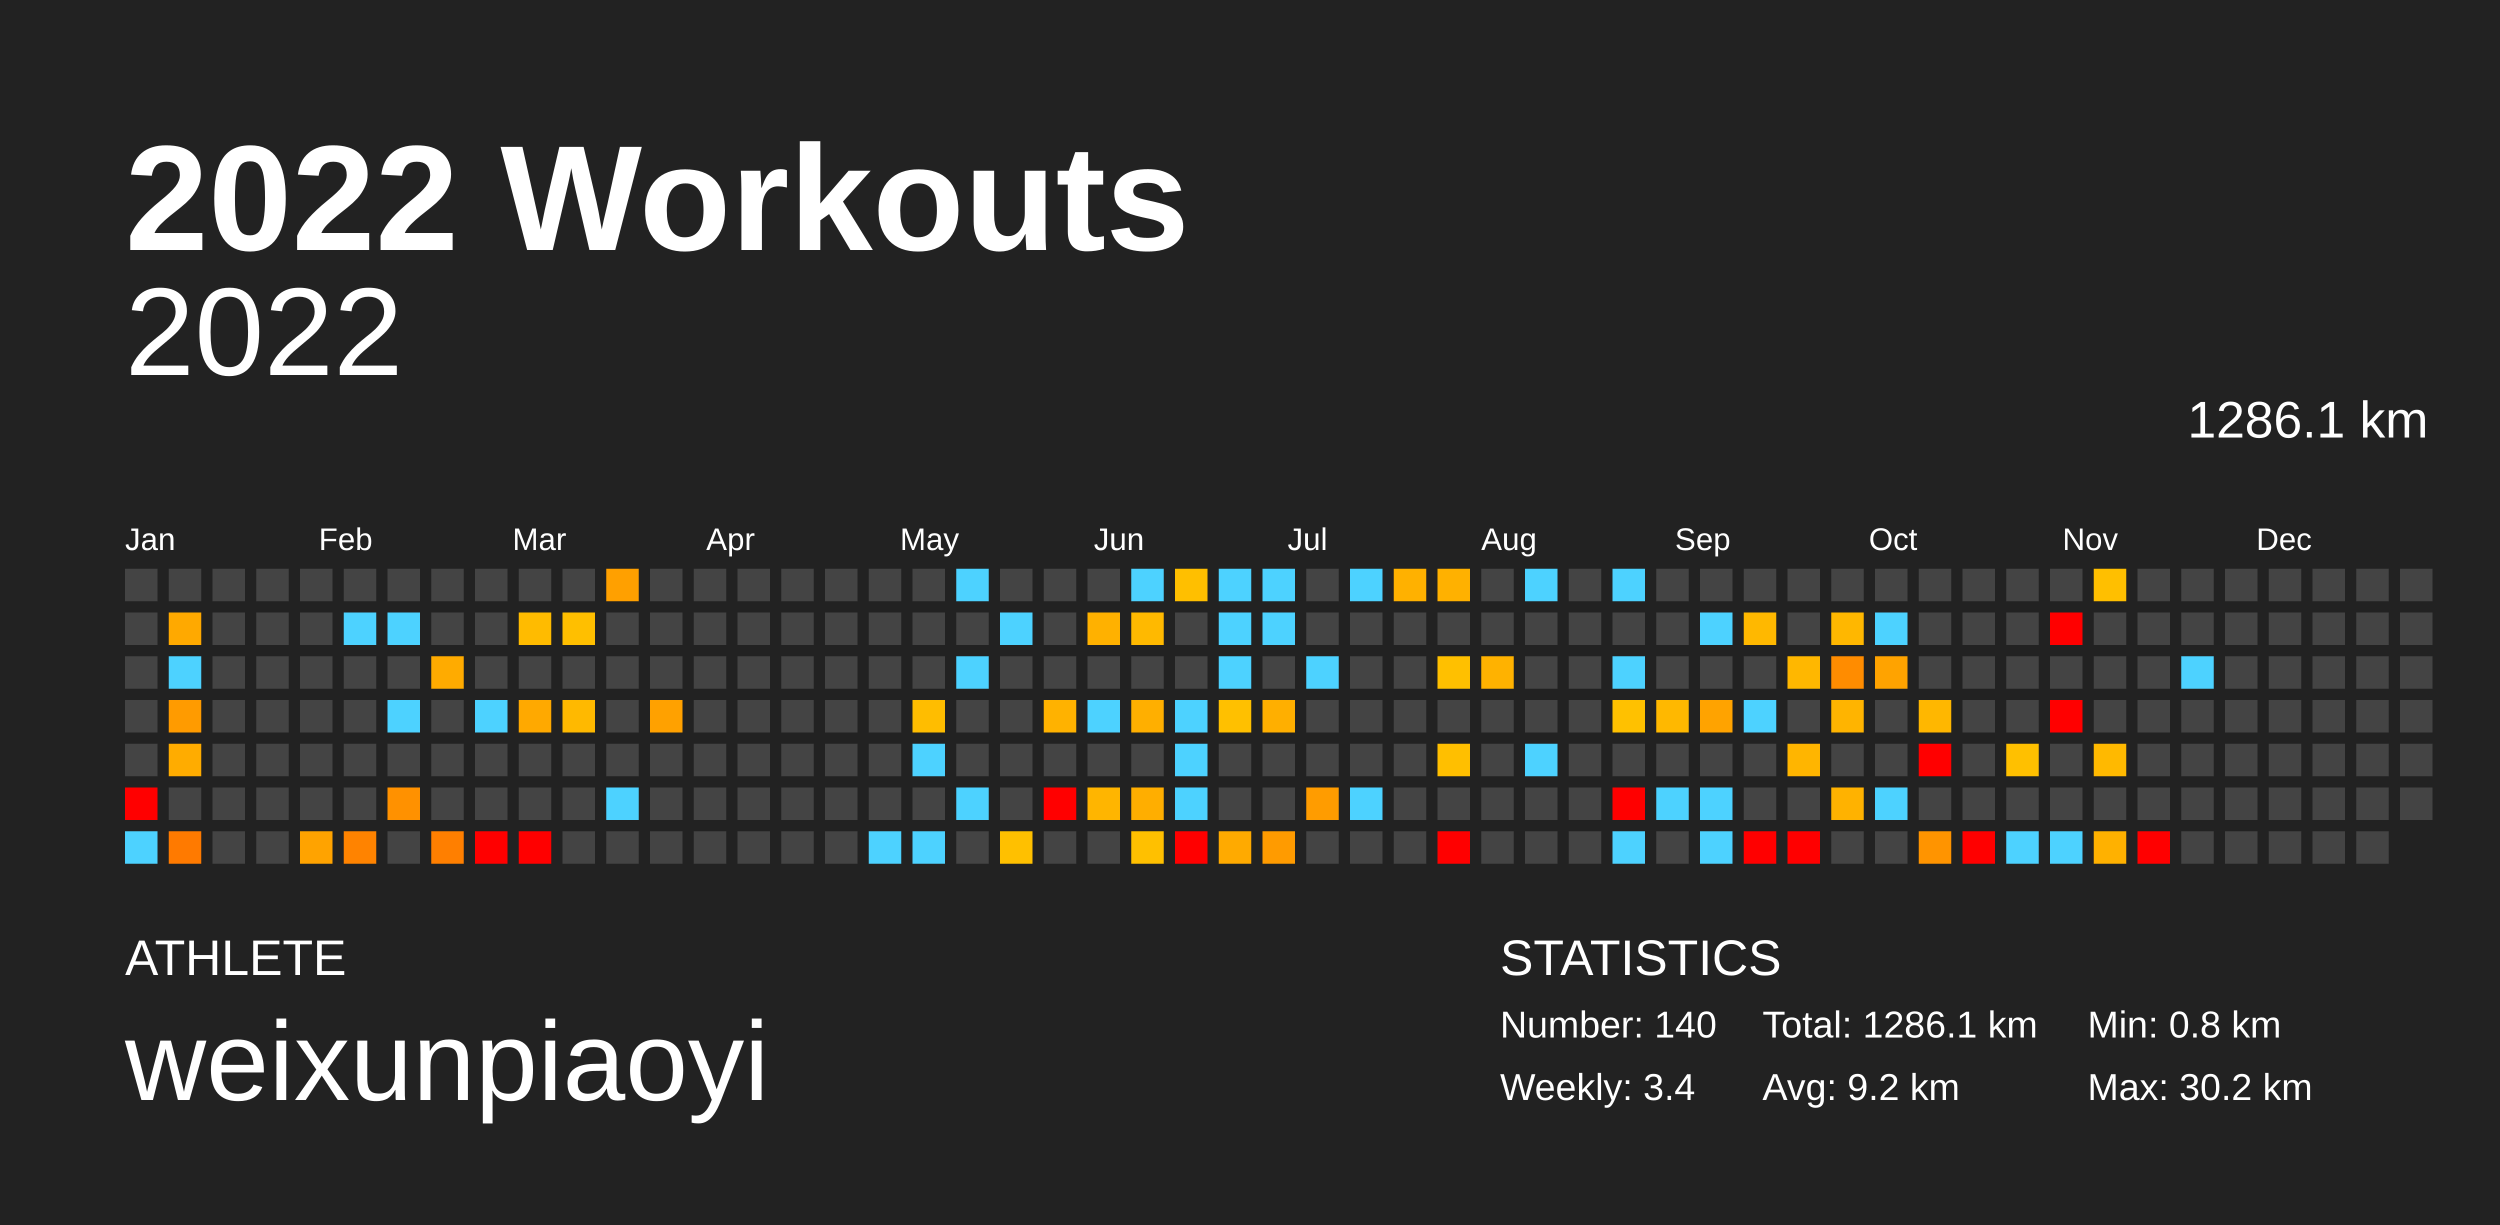
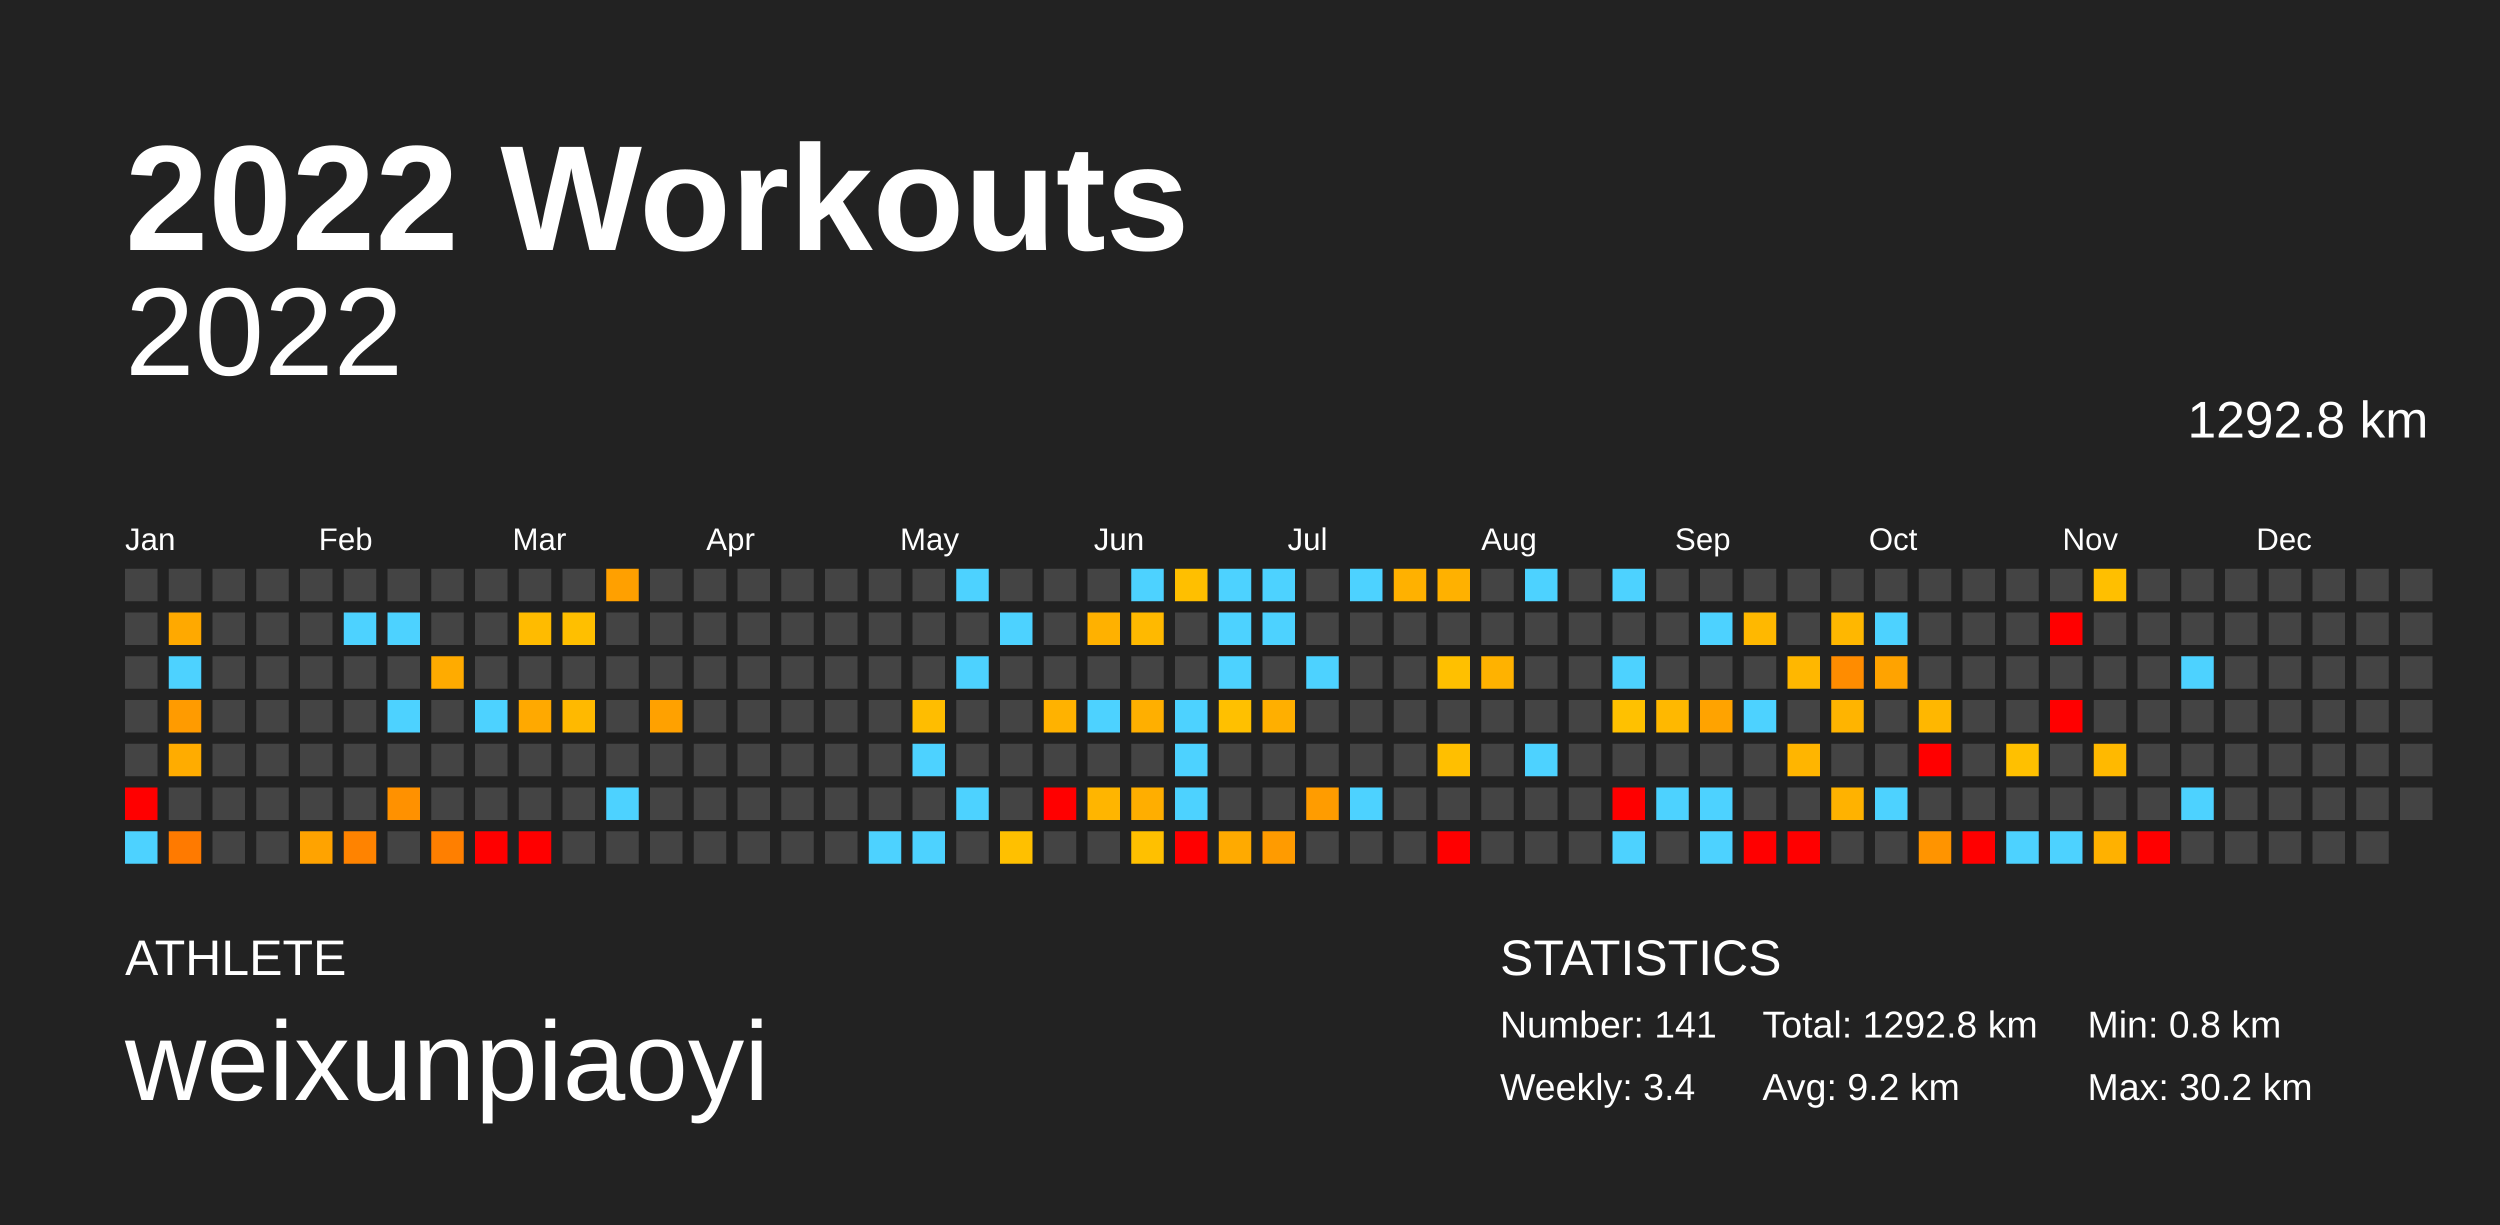
<svg xmlns="http://www.w3.org/2000/svg" baseProfile="full" height="98mm" version="1.1" viewBox="0,0,200,98" width="200mm">
  <defs />
  <rect fill="#222222" height="98" width="200" x="0" y="0" />
  <text fill="#FFFFFF" style="font-size:12px; font-family:Arial; font-weight:bold;" x="10" y="20">2022 Workouts</text>
  <text fill="#FFFFFF" style="font-size:4px; font-family:Arial" x="10" y="78">ATHLETE</text>
  <text fill="#FFFFFF" style="font-size:9px; font-family:Arial" x="10" y="88">weixunpiaoyi</text>
  <text fill="#FFFFFF" style="font-size:4px; font-family:Arial" x="120" y="78">STATISTICS</text>
-   <text fill="#FFFFFF" style="font-size:3px; font-family:Arial" x="120" y="83">Number: 140</text>
+   <text fill="#FFFFFF" style="font-size:3px; font-family:Arial" x="120" y="83">Number: 141</text>
  <text fill="#FFFFFF" style="font-size:3px; font-family:Arial" x="120" y="88">Weekly: 3.4</text>
-   <text fill="#FFFFFF" style="font-size:3px; font-family:Arial" x="141" y="83">Total: 1286.1 km</text>
+   <text fill="#FFFFFF" style="font-size:3px; font-family:Arial" x="141" y="83">Total: 1292.8 km</text>
  <text fill="#FFFFFF" style="font-size:3px; font-family:Arial" x="141" y="88">Avg: 9.2 km</text>
  <text fill="#FFFFFF" style="font-size:3px; font-family:Arial" x="167" y="83">Min: 0.8 km</text>
  <text fill="#FFFFFF" style="font-size:3px; font-family:Arial" x="167" y="88">Max: 30.2 km</text>
  <text alignment-baseline="hanging" fill="#FFFFFF" style="font-size:10.0px; font-family:Arial;" x="10" y="30">2022</text>
-   <text alignment-baseline="hanging" fill="#FFFFFF" style="font-size:4.125px; font-family:Arial;" x="175" y="35">1286.1 km</text>
+   <text alignment-baseline="hanging" fill="#FFFFFF" style="font-size:4.125px; font-family:Arial;" x="175" y="35">1292.8 km</text>
  <text fill="#FFFFFF" style="font-size:2.5px; font-family:Arial" x="10.0" y="44">Jan</text>
  <text fill="#FFFFFF" style="font-size:2.5px; font-family:Arial" x="25.5" y="44">Feb</text>
  <text fill="#FFFFFF" style="font-size:2.5px; font-family:Arial" x="41.0" y="44">Mar</text>
  <text fill="#FFFFFF" style="font-size:2.5px; font-family:Arial" x="56.5" y="44">Apr</text>
  <text fill="#FFFFFF" style="font-size:2.5px; font-family:Arial" x="72.0" y="44">May</text>
  <text fill="#FFFFFF" style="font-size:2.5px; font-family:Arial" x="87.5" y="44">Jun</text>
  <text fill="#FFFFFF" style="font-size:2.5px; font-family:Arial" x="103.0" y="44">Jul</text>
  <text fill="#FFFFFF" style="font-size:2.5px; font-family:Arial" x="118.5" y="44">Aug</text>
  <text fill="#FFFFFF" style="font-size:2.5px; font-family:Arial" x="134.0" y="44">Sep</text>
  <text fill="#FFFFFF" style="font-size:2.5px; font-family:Arial" x="149.5" y="44">Oct</text>
  <text fill="#FFFFFF" style="font-size:2.5px; font-family:Arial" x="165.0" y="44">Nov</text>
  <text fill="#FFFFFF" style="font-size:2.5px; font-family:Arial" x="180.5" y="44">Dec</text>
  <rect fill="#444444" height="2.6" width="2.6" x="10.0" y="45.5" />
  <rect fill="#444444" height="2.6" width="2.6" x="10.0" y="49.0" />
  <rect fill="#444444" height="2.6" width="2.6" x="10.0" y="52.5" />
  <rect fill="#444444" height="2.6" width="2.6" x="10.0" y="56.0" />
  <rect fill="#444444" height="2.6" width="2.6" x="10.0" y="59.5" />
  <rect fill="red" height="2.6" width="2.6" x="10.0" y="63.0" />
  <rect fill="#4dd2ff" height="2.6" width="2.6" x="10.0" y="66.5" />
  <rect fill="#444444" height="2.6" width="2.6" x="13.5" y="45.5" />
  <rect fill="#ffa900" height="2.6" width="2.6" x="13.5" y="49.0" />
  <rect fill="#4dd2ff" height="2.6" width="2.6" x="13.5" y="52.5" />
  <rect fill="#ff9b00" height="2.6" width="2.6" x="13.5" y="56.0" />
  <rect fill="#ffac00" height="2.6" width="2.6" x="13.5" y="59.5" />
  <rect fill="#444444" height="2.6" width="2.6" x="13.5" y="63.0" />
  <rect fill="#ff7a00" height="2.6" width="2.6" x="13.5" y="66.5" />
  <rect fill="#444444" height="2.6" width="2.6" x="17.0" y="45.5" />
  <rect fill="#444444" height="2.6" width="2.6" x="17.0" y="49.0" />
  <rect fill="#444444" height="2.6" width="2.6" x="17.0" y="52.5" />
  <rect fill="#444444" height="2.6" width="2.6" x="17.0" y="56.0" />
  <rect fill="#444444" height="2.6" width="2.6" x="17.0" y="59.5" />
  <rect fill="#444444" height="2.6" width="2.6" x="17.0" y="63.0" />
  <rect fill="#444444" height="2.6" width="2.6" x="17.0" y="66.5" />
  <rect fill="#444444" height="2.6" width="2.6" x="20.5" y="45.5" />
  <rect fill="#444444" height="2.6" width="2.6" x="20.5" y="49.0" />
  <rect fill="#444444" height="2.6" width="2.6" x="20.5" y="52.5" />
  <rect fill="#444444" height="2.6" width="2.6" x="20.5" y="56.0" />
  <rect fill="#444444" height="2.6" width="2.6" x="20.5" y="59.5" />
  <rect fill="#444444" height="2.6" width="2.6" x="20.5" y="63.0" />
  <rect fill="#444444" height="2.6" width="2.6" x="20.5" y="66.5" />
  <rect fill="#444444" height="2.6" width="2.6" x="24.0" y="45.5" />
  <rect fill="#444444" height="2.6" width="2.6" x="24.0" y="49.0" />
  <rect fill="#444444" height="2.6" width="2.6" x="24.0" y="52.5" />
  <rect fill="#444444" height="2.6" width="2.6" x="24.0" y="56.0" />
  <rect fill="#444444" height="2.6" width="2.6" x="24.0" y="59.5" />
  <rect fill="#444444" height="2.6" width="2.6" x="24.0" y="63.0" />
  <rect fill="#ffa300" height="2.6" width="2.6" x="24.0" y="66.5" />
  <rect fill="#444444" height="2.6" width="2.6" x="27.5" y="45.5" />
  <rect fill="#4dd2ff" height="2.6" width="2.6" x="27.5" y="49.0" />
  <rect fill="#444444" height="2.6" width="2.6" x="27.5" y="52.5" />
  <rect fill="#444444" height="2.6" width="2.6" x="27.5" y="56.0" />
  <rect fill="#444444" height="2.6" width="2.6" x="27.5" y="59.5" />
  <rect fill="#444444" height="2.6" width="2.6" x="27.5" y="63.0" />
  <rect fill="#ff8300" height="2.6" width="2.6" x="27.5" y="66.5" />
  <rect fill="#444444" height="2.6" width="2.6" x="31.0" y="45.5" />
  <rect fill="#4dd2ff" height="2.6" width="2.6" x="31.0" y="49.0" />
  <rect fill="#444444" height="2.6" width="2.6" x="31.0" y="52.5" />
  <rect fill="#4dd2ff" height="2.6" width="2.6" x="31.0" y="56.0" />
  <rect fill="#444444" height="2.6" width="2.6" x="31.0" y="59.5" />
  <rect fill="#ff9100" height="2.6" width="2.6" x="31.0" y="63.0" />
  <rect fill="#444444" height="2.6" width="2.6" x="31.0" y="66.5" />
  <rect fill="#444444" height="2.6" width="2.6" x="34.5" y="45.5" />
  <rect fill="#444444" height="2.6" width="2.6" x="34.5" y="49.0" />
  <rect fill="#ffab00" height="2.6" width="2.6" x="34.5" y="52.5" />
  <rect fill="#444444" height="2.6" width="2.6" x="34.5" y="56.0" />
  <rect fill="#444444" height="2.6" width="2.6" x="34.5" y="59.5" />
  <rect fill="#444444" height="2.6" width="2.6" x="34.5" y="63.0" />
  <rect fill="#ff7f00" height="2.6" width="2.6" x="34.5" y="66.5" />
  <rect fill="#444444" height="2.6" width="2.6" x="38.0" y="45.5" />
  <rect fill="#444444" height="2.6" width="2.6" x="38.0" y="49.0" />
  <rect fill="#444444" height="2.6" width="2.6" x="38.0" y="52.5" />
  <rect fill="#4dd2ff" height="2.6" width="2.6" x="38.0" y="56.0" />
  <rect fill="#444444" height="2.6" width="2.6" x="38.0" y="59.5" />
  <rect fill="#444444" height="2.6" width="2.6" x="38.0" y="63.0" />
  <rect fill="red" height="2.6" width="2.6" x="38.0" y="66.5" />
  <rect fill="#444444" height="2.6" width="2.6" x="41.5" y="45.5" />
  <rect fill="#ffbb00" height="2.6" width="2.6" x="41.5" y="49.0" />
  <rect fill="#444444" height="2.6" width="2.6" x="41.5" y="52.5" />
  <rect fill="#ffa900" height="2.6" width="2.6" x="41.5" y="56.0" />
  <rect fill="#444444" height="2.6" width="2.6" x="41.5" y="59.5" />
  <rect fill="#444444" height="2.6" width="2.6" x="41.5" y="63.0" />
  <rect fill="red" height="2.6" width="2.6" x="41.5" y="66.5" />
  <rect fill="#444444" height="2.6" width="2.6" x="45.0" y="45.5" />
  <rect fill="#ffbf00" height="2.6" width="2.6" x="45.0" y="49.0" />
  <rect fill="#444444" height="2.6" width="2.6" x="45.0" y="52.5" />
  <rect fill="#ffb900" height="2.6" width="2.6" x="45.0" y="56.0" />
  <rect fill="#444444" height="2.6" width="2.6" x="45.0" y="59.5" />
  <rect fill="#444444" height="2.6" width="2.6" x="45.0" y="63.0" />
  <rect fill="#444444" height="2.6" width="2.6" x="45.0" y="66.5" />
  <rect fill="#ffa000" height="2.6" width="2.6" x="48.5" y="45.5" />
  <rect fill="#444444" height="2.6" width="2.6" x="48.5" y="49.0" />
  <rect fill="#444444" height="2.6" width="2.6" x="48.5" y="52.5" />
  <rect fill="#444444" height="2.6" width="2.6" x="48.5" y="56.0" />
  <rect fill="#444444" height="2.6" width="2.6" x="48.5" y="59.5" />
  <rect fill="#4dd2ff" height="2.6" width="2.6" x="48.5" y="63.0" />
  <rect fill="#444444" height="2.6" width="2.6" x="48.5" y="66.5" />
  <rect fill="#444444" height="2.6" width="2.6" x="52.0" y="45.5" />
  <rect fill="#444444" height="2.6" width="2.6" x="52.0" y="49.0" />
  <rect fill="#444444" height="2.6" width="2.6" x="52.0" y="52.5" />
  <rect fill="#ffa100" height="2.6" width="2.6" x="52.0" y="56.0" />
  <rect fill="#444444" height="2.6" width="2.6" x="52.0" y="59.5" />
  <rect fill="#444444" height="2.6" width="2.6" x="52.0" y="63.0" />
  <rect fill="#444444" height="2.6" width="2.6" x="52.0" y="66.5" />
  <rect fill="#444444" height="2.6" width="2.6" x="55.5" y="45.5" />
  <rect fill="#444444" height="2.6" width="2.6" x="55.5" y="49.0" />
  <rect fill="#444444" height="2.6" width="2.6" x="55.5" y="52.5" />
  <rect fill="#444444" height="2.6" width="2.6" x="55.5" y="56.0" />
  <rect fill="#444444" height="2.6" width="2.6" x="55.5" y="59.5" />
  <rect fill="#444444" height="2.6" width="2.6" x="55.5" y="63.0" />
  <rect fill="#444444" height="2.6" width="2.6" x="55.5" y="66.5" />
  <rect fill="#444444" height="2.6" width="2.6" x="59.0" y="45.5" />
  <rect fill="#444444" height="2.6" width="2.6" x="59.0" y="49.0" />
  <rect fill="#444444" height="2.6" width="2.6" x="59.0" y="52.5" />
  <rect fill="#444444" height="2.6" width="2.6" x="59.0" y="56.0" />
  <rect fill="#444444" height="2.6" width="2.6" x="59.0" y="59.5" />
  <rect fill="#444444" height="2.6" width="2.6" x="59.0" y="63.0" />
  <rect fill="#444444" height="2.6" width="2.6" x="59.0" y="66.5" />
  <rect fill="#444444" height="2.6" width="2.6" x="62.5" y="45.5" />
  <rect fill="#444444" height="2.6" width="2.6" x="62.5" y="49.0" />
  <rect fill="#444444" height="2.6" width="2.6" x="62.5" y="52.5" />
  <rect fill="#444444" height="2.6" width="2.6" x="62.5" y="56.0" />
  <rect fill="#444444" height="2.6" width="2.6" x="62.5" y="59.5" />
  <rect fill="#444444" height="2.6" width="2.6" x="62.5" y="63.0" />
  <rect fill="#444444" height="2.6" width="2.6" x="62.5" y="66.5" />
  <rect fill="#444444" height="2.6" width="2.6" x="66.0" y="45.5" />
  <rect fill="#444444" height="2.6" width="2.6" x="66.0" y="49.0" />
  <rect fill="#444444" height="2.6" width="2.6" x="66.0" y="52.5" />
  <rect fill="#444444" height="2.6" width="2.6" x="66.0" y="56.0" />
  <rect fill="#444444" height="2.6" width="2.6" x="66.0" y="59.5" />
  <rect fill="#444444" height="2.6" width="2.6" x="66.0" y="63.0" />
  <rect fill="#444444" height="2.6" width="2.6" x="66.0" y="66.5" />
  <rect fill="#444444" height="2.6" width="2.6" x="69.5" y="45.5" />
  <rect fill="#444444" height="2.6" width="2.6" x="69.5" y="49.0" />
  <rect fill="#444444" height="2.6" width="2.6" x="69.5" y="52.5" />
  <rect fill="#444444" height="2.6" width="2.6" x="69.5" y="56.0" />
  <rect fill="#444444" height="2.6" width="2.6" x="69.5" y="59.5" />
  <rect fill="#444444" height="2.6" width="2.6" x="69.5" y="63.0" />
  <rect fill="#4dd2ff" height="2.6" width="2.6" x="69.5" y="66.5" />
  <rect fill="#444444" height="2.6" width="2.6" x="73.0" y="45.5" />
  <rect fill="#444444" height="2.6" width="2.6" x="73.0" y="49.0" />
  <rect fill="#444444" height="2.6" width="2.6" x="73.0" y="52.5" />
  <rect fill="#ffbd00" height="2.6" width="2.6" x="73.0" y="56.0" />
  <rect fill="#4dd2ff" height="2.6" width="2.6" x="73.0" y="59.5" />
  <rect fill="#444444" height="2.6" width="2.6" x="73.0" y="63.0" />
  <rect fill="#4dd2ff" height="2.6" width="2.6" x="73.0" y="66.5" />
  <rect fill="#4dd2ff" height="2.6" width="2.6" x="76.5" y="45.5" />
  <rect fill="#444444" height="2.6" width="2.6" x="76.5" y="49.0" />
  <rect fill="#4dd2ff" height="2.6" width="2.6" x="76.5" y="52.5" />
  <rect fill="#444444" height="2.6" width="2.6" x="76.5" y="56.0" />
  <rect fill="#444444" height="2.6" width="2.6" x="76.5" y="59.5" />
  <rect fill="#4dd2ff" height="2.6" width="2.6" x="76.5" y="63.0" />
  <rect fill="#444444" height="2.6" width="2.6" x="76.5" y="66.5" />
  <rect fill="#444444" height="2.6" width="2.6" x="80.0" y="45.5" />
  <rect fill="#4dd2ff" height="2.6" width="2.6" x="80.0" y="49.0" />
  <rect fill="#444444" height="2.6" width="2.6" x="80.0" y="52.5" />
  <rect fill="#444444" height="2.6" width="2.6" x="80.0" y="56.0" />
  <rect fill="#444444" height="2.6" width="2.6" x="80.0" y="59.5" />
  <rect fill="#444444" height="2.6" width="2.6" x="80.0" y="63.0" />
  <rect fill="#ffc000" height="2.6" width="2.6" x="80.0" y="66.5" />
  <rect fill="#444444" height="2.6" width="2.6" x="83.5" y="45.5" />
  <rect fill="#444444" height="2.6" width="2.6" x="83.5" y="49.0" />
  <rect fill="#444444" height="2.6" width="2.6" x="83.5" y="52.5" />
  <rect fill="#ffb200" height="2.6" width="2.6" x="83.5" y="56.0" />
  <rect fill="#444444" height="2.6" width="2.6" x="83.5" y="59.5" />
  <rect fill="red" height="2.6" width="2.6" x="83.5" y="63.0" />
  <rect fill="#444444" height="2.6" width="2.6" x="83.5" y="66.5" />
  <rect fill="#444444" height="2.6" width="2.6" x="87.0" y="45.5" />
  <rect fill="#ffb100" height="2.6" width="2.6" x="87.0" y="49.0" />
  <rect fill="#444444" height="2.6" width="2.6" x="87.0" y="52.5" />
  <rect fill="#4dd2ff" height="2.6" width="2.6" x="87.0" y="56.0" />
  <rect fill="#444444" height="2.6" width="2.6" x="87.0" y="59.5" />
  <rect fill="#ffb500" height="2.6" width="2.6" x="87.0" y="63.0" />
  <rect fill="#444444" height="2.6" width="2.6" x="87.0" y="66.5" />
  <rect fill="#4dd2ff" height="2.6" width="2.6" x="90.5" y="45.5" />
  <rect fill="#ffb900" height="2.6" width="2.6" x="90.5" y="49.0" />
  <rect fill="#444444" height="2.6" width="2.6" x="90.5" y="52.5" />
  <rect fill="#ffaf00" height="2.6" width="2.6" x="90.5" y="56.0" />
  <rect fill="#444444" height="2.6" width="2.6" x="90.5" y="59.5" />
  <rect fill="#ffae00" height="2.6" width="2.6" x="90.5" y="63.0" />
  <rect fill="#ffc000" height="2.6" width="2.6" x="90.5" y="66.5" />
  <rect fill="#ffbf00" height="2.6" width="2.6" x="94.0" y="45.5" />
  <rect fill="#444444" height="2.6" width="2.6" x="94.0" y="49.0" />
  <rect fill="#444444" height="2.6" width="2.6" x="94.0" y="52.5" />
  <rect fill="#4dd2ff" height="2.6" width="2.6" x="94.0" y="56.0" />
  <rect fill="#4dd2ff" height="2.6" width="2.6" x="94.0" y="59.5" />
  <rect fill="#4dd2ff" height="2.6" width="2.6" x="94.0" y="63.0" />
  <rect fill="red" height="2.6" width="2.6" x="94.0" y="66.5" />
  <rect fill="#4dd2ff" height="2.6" width="2.6" x="97.5" y="45.5" />
  <rect fill="#4dd2ff" height="2.6" width="2.6" x="97.5" y="49.0" />
  <rect fill="#4dd2ff" height="2.6" width="2.6" x="97.5" y="52.5" />
  <rect fill="#ffc000" height="2.6" width="2.6" x="97.5" y="56.0" />
  <rect fill="#444444" height="2.6" width="2.6" x="97.5" y="59.5" />
  <rect fill="#444444" height="2.6" width="2.6" x="97.5" y="63.0" />
  <rect fill="#ffaa00" height="2.6" width="2.6" x="97.5" y="66.5" />
  <rect fill="#4dd2ff" height="2.6" width="2.6" x="101.0" y="45.5" />
  <rect fill="#4dd2ff" height="2.6" width="2.6" x="101.0" y="49.0" />
  <rect fill="#444444" height="2.6" width="2.6" x="101.0" y="52.5" />
  <rect fill="#ffaf00" height="2.6" width="2.6" x="101.0" y="56.0" />
  <rect fill="#444444" height="2.6" width="2.6" x="101.0" y="59.5" />
  <rect fill="#444444" height="2.6" width="2.6" x="101.0" y="63.0" />
  <rect fill="#ff9b00" height="2.6" width="2.6" x="101.0" y="66.5" />
  <rect fill="#444444" height="2.6" width="2.6" x="104.5" y="45.5" />
  <rect fill="#444444" height="2.6" width="2.6" x="104.5" y="49.0" />
  <rect fill="#4dd2ff" height="2.6" width="2.6" x="104.5" y="52.5" />
  <rect fill="#444444" height="2.6" width="2.6" x="104.5" y="56.0" />
  <rect fill="#444444" height="2.6" width="2.6" x="104.5" y="59.5" />
  <rect fill="#ff9c00" height="2.6" width="2.6" x="104.5" y="63.0" />
  <rect fill="#444444" height="2.6" width="2.6" x="104.5" y="66.5" />
  <rect fill="#4dd2ff" height="2.6" width="2.6" x="108.0" y="45.5" />
  <rect fill="#444444" height="2.6" width="2.6" x="108.0" y="49.0" />
  <rect fill="#444444" height="2.6" width="2.6" x="108.0" y="52.5" />
  <rect fill="#444444" height="2.6" width="2.6" x="108.0" y="56.0" />
  <rect fill="#444444" height="2.6" width="2.6" x="108.0" y="59.5" />
  <rect fill="#4dd2ff" height="2.6" width="2.6" x="108.0" y="63.0" />
  <rect fill="#444444" height="2.6" width="2.6" x="108.0" y="66.5" />
  <rect fill="#ffb100" height="2.6" width="2.6" x="111.5" y="45.5" />
  <rect fill="#444444" height="2.6" width="2.6" x="111.5" y="49.0" />
  <rect fill="#444444" height="2.6" width="2.6" x="111.5" y="52.5" />
  <rect fill="#444444" height="2.6" width="2.6" x="111.5" y="56.0" />
  <rect fill="#444444" height="2.6" width="2.6" x="111.5" y="59.5" />
  <rect fill="#444444" height="2.6" width="2.6" x="111.5" y="63.0" />
  <rect fill="#444444" height="2.6" width="2.6" x="111.5" y="66.5" />
  <rect fill="#ffb100" height="2.6" width="2.6" x="115.0" y="45.5" />
  <rect fill="#444444" height="2.6" width="2.6" x="115.0" y="49.0" />
  <rect fill="#ffc000" height="2.6" width="2.6" x="115.0" y="52.5" />
  <rect fill="#444444" height="2.6" width="2.6" x="115.0" y="56.0" />
  <rect fill="#ffbf00" height="2.6" width="2.6" x="115.0" y="59.5" />
  <rect fill="#444444" height="2.6" width="2.6" x="115.0" y="63.0" />
  <rect fill="red" height="2.6" width="2.6" x="115.0" y="66.5" />
  <rect fill="#444444" height="2.6" width="2.6" x="118.5" y="45.5" />
  <rect fill="#444444" height="2.6" width="2.6" x="118.5" y="49.0" />
  <rect fill="#ffb200" height="2.6" width="2.6" x="118.5" y="52.5" />
  <rect fill="#444444" height="2.6" width="2.6" x="118.5" y="56.0" />
  <rect fill="#444444" height="2.6" width="2.6" x="118.5" y="59.5" />
  <rect fill="#444444" height="2.6" width="2.6" x="118.5" y="63.0" />
  <rect fill="#444444" height="2.6" width="2.6" x="118.5" y="66.5" />
  <rect fill="#4dd2ff" height="2.6" width="2.6" x="122.0" y="45.5" />
  <rect fill="#444444" height="2.6" width="2.6" x="122.0" y="49.0" />
  <rect fill="#444444" height="2.6" width="2.6" x="122.0" y="52.5" />
  <rect fill="#444444" height="2.6" width="2.6" x="122.0" y="56.0" />
  <rect fill="#4dd2ff" height="2.6" width="2.6" x="122.0" y="59.5" />
  <rect fill="#444444" height="2.6" width="2.6" x="122.0" y="63.0" />
  <rect fill="#444444" height="2.6" width="2.6" x="122.0" y="66.5" />
  <rect fill="#444444" height="2.6" width="2.6" x="125.5" y="45.5" />
  <rect fill="#444444" height="2.6" width="2.6" x="125.5" y="49.0" />
  <rect fill="#444444" height="2.6" width="2.6" x="125.5" y="52.5" />
  <rect fill="#444444" height="2.6" width="2.6" x="125.5" y="56.0" />
  <rect fill="#444444" height="2.6" width="2.6" x="125.5" y="59.5" />
  <rect fill="#444444" height="2.6" width="2.6" x="125.5" y="63.0" />
  <rect fill="#444444" height="2.6" width="2.6" x="125.5" y="66.5" />
  <rect fill="#4dd2ff" height="2.6" width="2.6" x="129.0" y="45.5" />
  <rect fill="#444444" height="2.6" width="2.6" x="129.0" y="49.0" />
  <rect fill="#4dd2ff" height="2.6" width="2.6" x="129.0" y="52.5" />
  <rect fill="#ffc100" height="2.6" width="2.6" x="129.0" y="56.0" />
  <rect fill="#444444" height="2.6" width="2.6" x="129.0" y="59.5" />
  <rect fill="red" height="2.6" width="2.6" x="129.0" y="63.0" />
  <rect fill="#4dd2ff" height="2.6" width="2.6" x="129.0" y="66.5" />
  <rect fill="#444444" height="2.6" width="2.6" x="132.5" y="45.5" />
  <rect fill="#444444" height="2.6" width="2.6" x="132.5" y="49.0" />
  <rect fill="#444444" height="2.6" width="2.6" x="132.5" y="52.5" />
  <rect fill="#ffb800" height="2.6" width="2.6" x="132.5" y="56.0" />
  <rect fill="#444444" height="2.6" width="2.6" x="132.5" y="59.5" />
  <rect fill="#4dd2ff" height="2.6" width="2.6" x="132.5" y="63.0" />
  <rect fill="#444444" height="2.6" width="2.6" x="132.5" y="66.5" />
  <rect fill="#444444" height="2.6" width="2.6" x="136.0" y="45.5" />
  <rect fill="#4dd2ff" height="2.6" width="2.6" x="136.0" y="49.0" />
  <rect fill="#444444" height="2.6" width="2.6" x="136.0" y="52.5" />
  <rect fill="#ffa300" height="2.6" width="2.6" x="136.0" y="56.0" />
  <rect fill="#444444" height="2.6" width="2.6" x="136.0" y="59.5" />
  <rect fill="#4dd2ff" height="2.6" width="2.6" x="136.0" y="63.0" />
  <rect fill="#4dd2ff" height="2.6" width="2.6" x="136.0" y="66.5" />
  <rect fill="#444444" height="2.6" width="2.6" x="139.5" y="45.5" />
  <rect fill="#ffb800" height="2.6" width="2.6" x="139.5" y="49.0" />
  <rect fill="#444444" height="2.6" width="2.6" x="139.5" y="52.5" />
  <rect fill="#4dd2ff" height="2.6" width="2.6" x="139.5" y="56.0" />
  <rect fill="#444444" height="2.6" width="2.6" x="139.5" y="59.5" />
  <rect fill="#444444" height="2.6" width="2.6" x="139.5" y="63.0" />
  <rect fill="red" height="2.6" width="2.6" x="139.5" y="66.5" />
  <rect fill="#444444" height="2.6" width="2.6" x="143.0" y="45.5" />
  <rect fill="#444444" height="2.6" width="2.6" x="143.0" y="49.0" />
  <rect fill="#ffb700" height="2.6" width="2.6" x="143.0" y="52.5" />
  <rect fill="#444444" height="2.6" width="2.6" x="143.0" y="56.0" />
  <rect fill="#ffb500" height="2.6" width="2.6" x="143.0" y="59.5" />
  <rect fill="#444444" height="2.6" width="2.6" x="143.0" y="63.0" />
  <rect fill="red" height="2.6" width="2.6" x="143.0" y="66.5" />
  <rect fill="#444444" height="2.6" width="2.6" x="146.5" y="45.5" />
  <rect fill="#ffb700" height="2.6" width="2.6" x="146.5" y="49.0" />
  <rect fill="#ff8c00" height="2.6" width="2.6" x="146.5" y="52.5" />
  <rect fill="#ffb400" height="2.6" width="2.6" x="146.5" y="56.0" />
  <rect fill="#444444" height="2.6" width="2.6" x="146.5" y="59.5" />
  <rect fill="#ffb200" height="2.6" width="2.6" x="146.5" y="63.0" />
  <rect fill="#444444" height="2.6" width="2.6" x="146.5" y="66.5" />
  <rect fill="#444444" height="2.6" width="2.6" x="150.0" y="45.5" />
  <rect fill="#4dd2ff" height="2.6" width="2.6" x="150.0" y="49.0" />
  <rect fill="#ffa300" height="2.6" width="2.6" x="150.0" y="52.5" />
  <rect fill="#444444" height="2.6" width="2.6" x="150.0" y="56.0" />
  <rect fill="#444444" height="2.6" width="2.6" x="150.0" y="59.5" />
  <rect fill="#4dd2ff" height="2.6" width="2.6" x="150.0" y="63.0" />
  <rect fill="#444444" height="2.6" width="2.6" x="150.0" y="66.5" />
  <rect fill="#444444" height="2.6" width="2.6" x="153.5" y="45.5" />
  <rect fill="#444444" height="2.6" width="2.6" x="153.5" y="49.0" />
  <rect fill="#444444" height="2.6" width="2.6" x="153.5" y="52.5" />
  <rect fill="#ffb700" height="2.6" width="2.6" x="153.5" y="56.0" />
  <rect fill="red" height="2.6" width="2.6" x="153.5" y="59.5" />
  <rect fill="#444444" height="2.6" width="2.6" x="153.5" y="63.0" />
  <rect fill="#ff9400" height="2.6" width="2.6" x="153.5" y="66.5" />
  <rect fill="#444444" height="2.6" width="2.6" x="157.0" y="45.5" />
  <rect fill="#444444" height="2.6" width="2.6" x="157.0" y="49.0" />
  <rect fill="#444444" height="2.6" width="2.6" x="157.0" y="52.5" />
  <rect fill="#444444" height="2.6" width="2.6" x="157.0" y="56.0" />
  <rect fill="#444444" height="2.6" width="2.6" x="157.0" y="59.5" />
  <rect fill="#444444" height="2.6" width="2.6" x="157.0" y="63.0" />
  <rect fill="red" height="2.6" width="2.6" x="157.0" y="66.5" />
  <rect fill="#444444" height="2.6" width="2.6" x="160.5" y="45.5" />
  <rect fill="#444444" height="2.6" width="2.6" x="160.5" y="49.0" />
  <rect fill="#444444" height="2.6" width="2.6" x="160.5" y="52.5" />
  <rect fill="#444444" height="2.6" width="2.6" x="160.5" y="56.0" />
  <rect fill="#ffc000" height="2.6" width="2.6" x="160.5" y="59.5" />
  <rect fill="#444444" height="2.6" width="2.6" x="160.5" y="63.0" />
  <rect fill="#4dd2ff" height="2.6" width="2.6" x="160.5" y="66.5" />
  <rect fill="#444444" height="2.6" width="2.6" x="164.0" y="45.5" />
  <rect fill="red" height="2.6" width="2.6" x="164.0" y="49.0" />
  <rect fill="#444444" height="2.6" width="2.6" x="164.0" y="52.5" />
  <rect fill="red" height="2.6" width="2.6" x="164.0" y="56.0" />
  <rect fill="#444444" height="2.6" width="2.6" x="164.0" y="59.5" />
  <rect fill="#444444" height="2.6" width="2.6" x="164.0" y="63.0" />
  <rect fill="#4dd2ff" height="2.6" width="2.6" x="164.0" y="66.5" />
  <rect fill="#ffbf00" height="2.6" width="2.6" x="167.5" y="45.5" />
  <rect fill="#444444" height="2.6" width="2.6" x="167.5" y="49.0" />
  <rect fill="#444444" height="2.6" width="2.6" x="167.5" y="52.5" />
  <rect fill="#444444" height="2.6" width="2.6" x="167.5" y="56.0" />
  <rect fill="#ffb900" height="2.6" width="2.6" x="167.5" y="59.5" />
  <rect fill="#444444" height="2.6" width="2.6" x="167.5" y="63.0" />
  <rect fill="#ffb100" height="2.6" width="2.6" x="167.5" y="66.5" />
  <rect fill="#444444" height="2.6" width="2.6" x="171.0" y="45.5" />
  <rect fill="#444444" height="2.6" width="2.6" x="171.0" y="49.0" />
  <rect fill="#444444" height="2.6" width="2.6" x="171.0" y="52.5" />
  <rect fill="#444444" height="2.6" width="2.6" x="171.0" y="56.0" />
  <rect fill="#444444" height="2.6" width="2.6" x="171.0" y="59.5" />
  <rect fill="#444444" height="2.6" width="2.6" x="171.0" y="63.0" />
  <rect fill="red" height="2.6" width="2.6" x="171.0" y="66.5" />
  <rect fill="#444444" height="2.6" width="2.6" x="174.5" y="45.5" />
  <rect fill="#444444" height="2.6" width="2.6" x="174.5" y="49.0" />
  <rect fill="#4dd2ff" height="2.6" width="2.6" x="174.5" y="52.5" />
  <rect fill="#444444" height="2.6" width="2.6" x="174.5" y="56.0" />
  <rect fill="#444444" height="2.6" width="2.6" x="174.5" y="59.5" />
-   <rect fill="#444444" height="2.6" width="2.6" x="174.5" y="63.0" />
+   <rect fill="#4dd2ff" height="2.6" width="2.6" x="174.5" y="63.0" />
  <rect fill="#444444" height="2.6" width="2.6" x="174.5" y="66.5" />
  <rect fill="#444444" height="2.6" width="2.6" x="178.0" y="45.5" />
  <rect fill="#444444" height="2.6" width="2.6" x="178.0" y="49.0" />
  <rect fill="#444444" height="2.6" width="2.6" x="178.0" y="52.5" />
  <rect fill="#444444" height="2.6" width="2.6" x="178.0" y="56.0" />
  <rect fill="#444444" height="2.6" width="2.6" x="178.0" y="59.5" />
  <rect fill="#444444" height="2.6" width="2.6" x="178.0" y="63.0" />
  <rect fill="#444444" height="2.6" width="2.6" x="178.0" y="66.5" />
  <rect fill="#444444" height="2.6" width="2.6" x="181.5" y="45.5" />
  <rect fill="#444444" height="2.6" width="2.6" x="181.5" y="49.0" />
  <rect fill="#444444" height="2.6" width="2.6" x="181.5" y="52.5" />
  <rect fill="#444444" height="2.6" width="2.6" x="181.5" y="56.0" />
  <rect fill="#444444" height="2.6" width="2.6" x="181.5" y="59.5" />
  <rect fill="#444444" height="2.6" width="2.6" x="181.5" y="63.0" />
  <rect fill="#444444" height="2.6" width="2.6" x="181.5" y="66.5" />
  <rect fill="#444444" height="2.6" width="2.6" x="185.0" y="45.5" />
  <rect fill="#444444" height="2.6" width="2.6" x="185.0" y="49.0" />
  <rect fill="#444444" height="2.6" width="2.6" x="185.0" y="52.5" />
  <rect fill="#444444" height="2.6" width="2.6" x="185.0" y="56.0" />
  <rect fill="#444444" height="2.6" width="2.6" x="185.0" y="59.5" />
  <rect fill="#444444" height="2.6" width="2.6" x="185.0" y="63.0" />
  <rect fill="#444444" height="2.6" width="2.6" x="185.0" y="66.5" />
  <rect fill="#444444" height="2.6" width="2.6" x="188.5" y="45.5" />
  <rect fill="#444444" height="2.6" width="2.6" x="188.5" y="49.0" />
  <rect fill="#444444" height="2.6" width="2.6" x="188.5" y="52.5" />
  <rect fill="#444444" height="2.6" width="2.6" x="188.5" y="56.0" />
  <rect fill="#444444" height="2.6" width="2.6" x="188.5" y="59.5" />
  <rect fill="#444444" height="2.6" width="2.6" x="188.5" y="63.0" />
  <rect fill="#444444" height="2.6" width="2.6" x="188.5" y="66.5" />
  <rect fill="#444444" height="2.6" width="2.6" x="192.0" y="45.5" />
  <rect fill="#444444" height="2.6" width="2.6" x="192.0" y="49.0" />
  <rect fill="#444444" height="2.6" width="2.6" x="192.0" y="52.5" />
  <rect fill="#444444" height="2.6" width="2.6" x="192.0" y="56.0" />
  <rect fill="#444444" height="2.6" width="2.6" x="192.0" y="59.5" />
  <rect fill="#444444" height="2.6" width="2.6" x="192.0" y="63.0" />
</svg>
